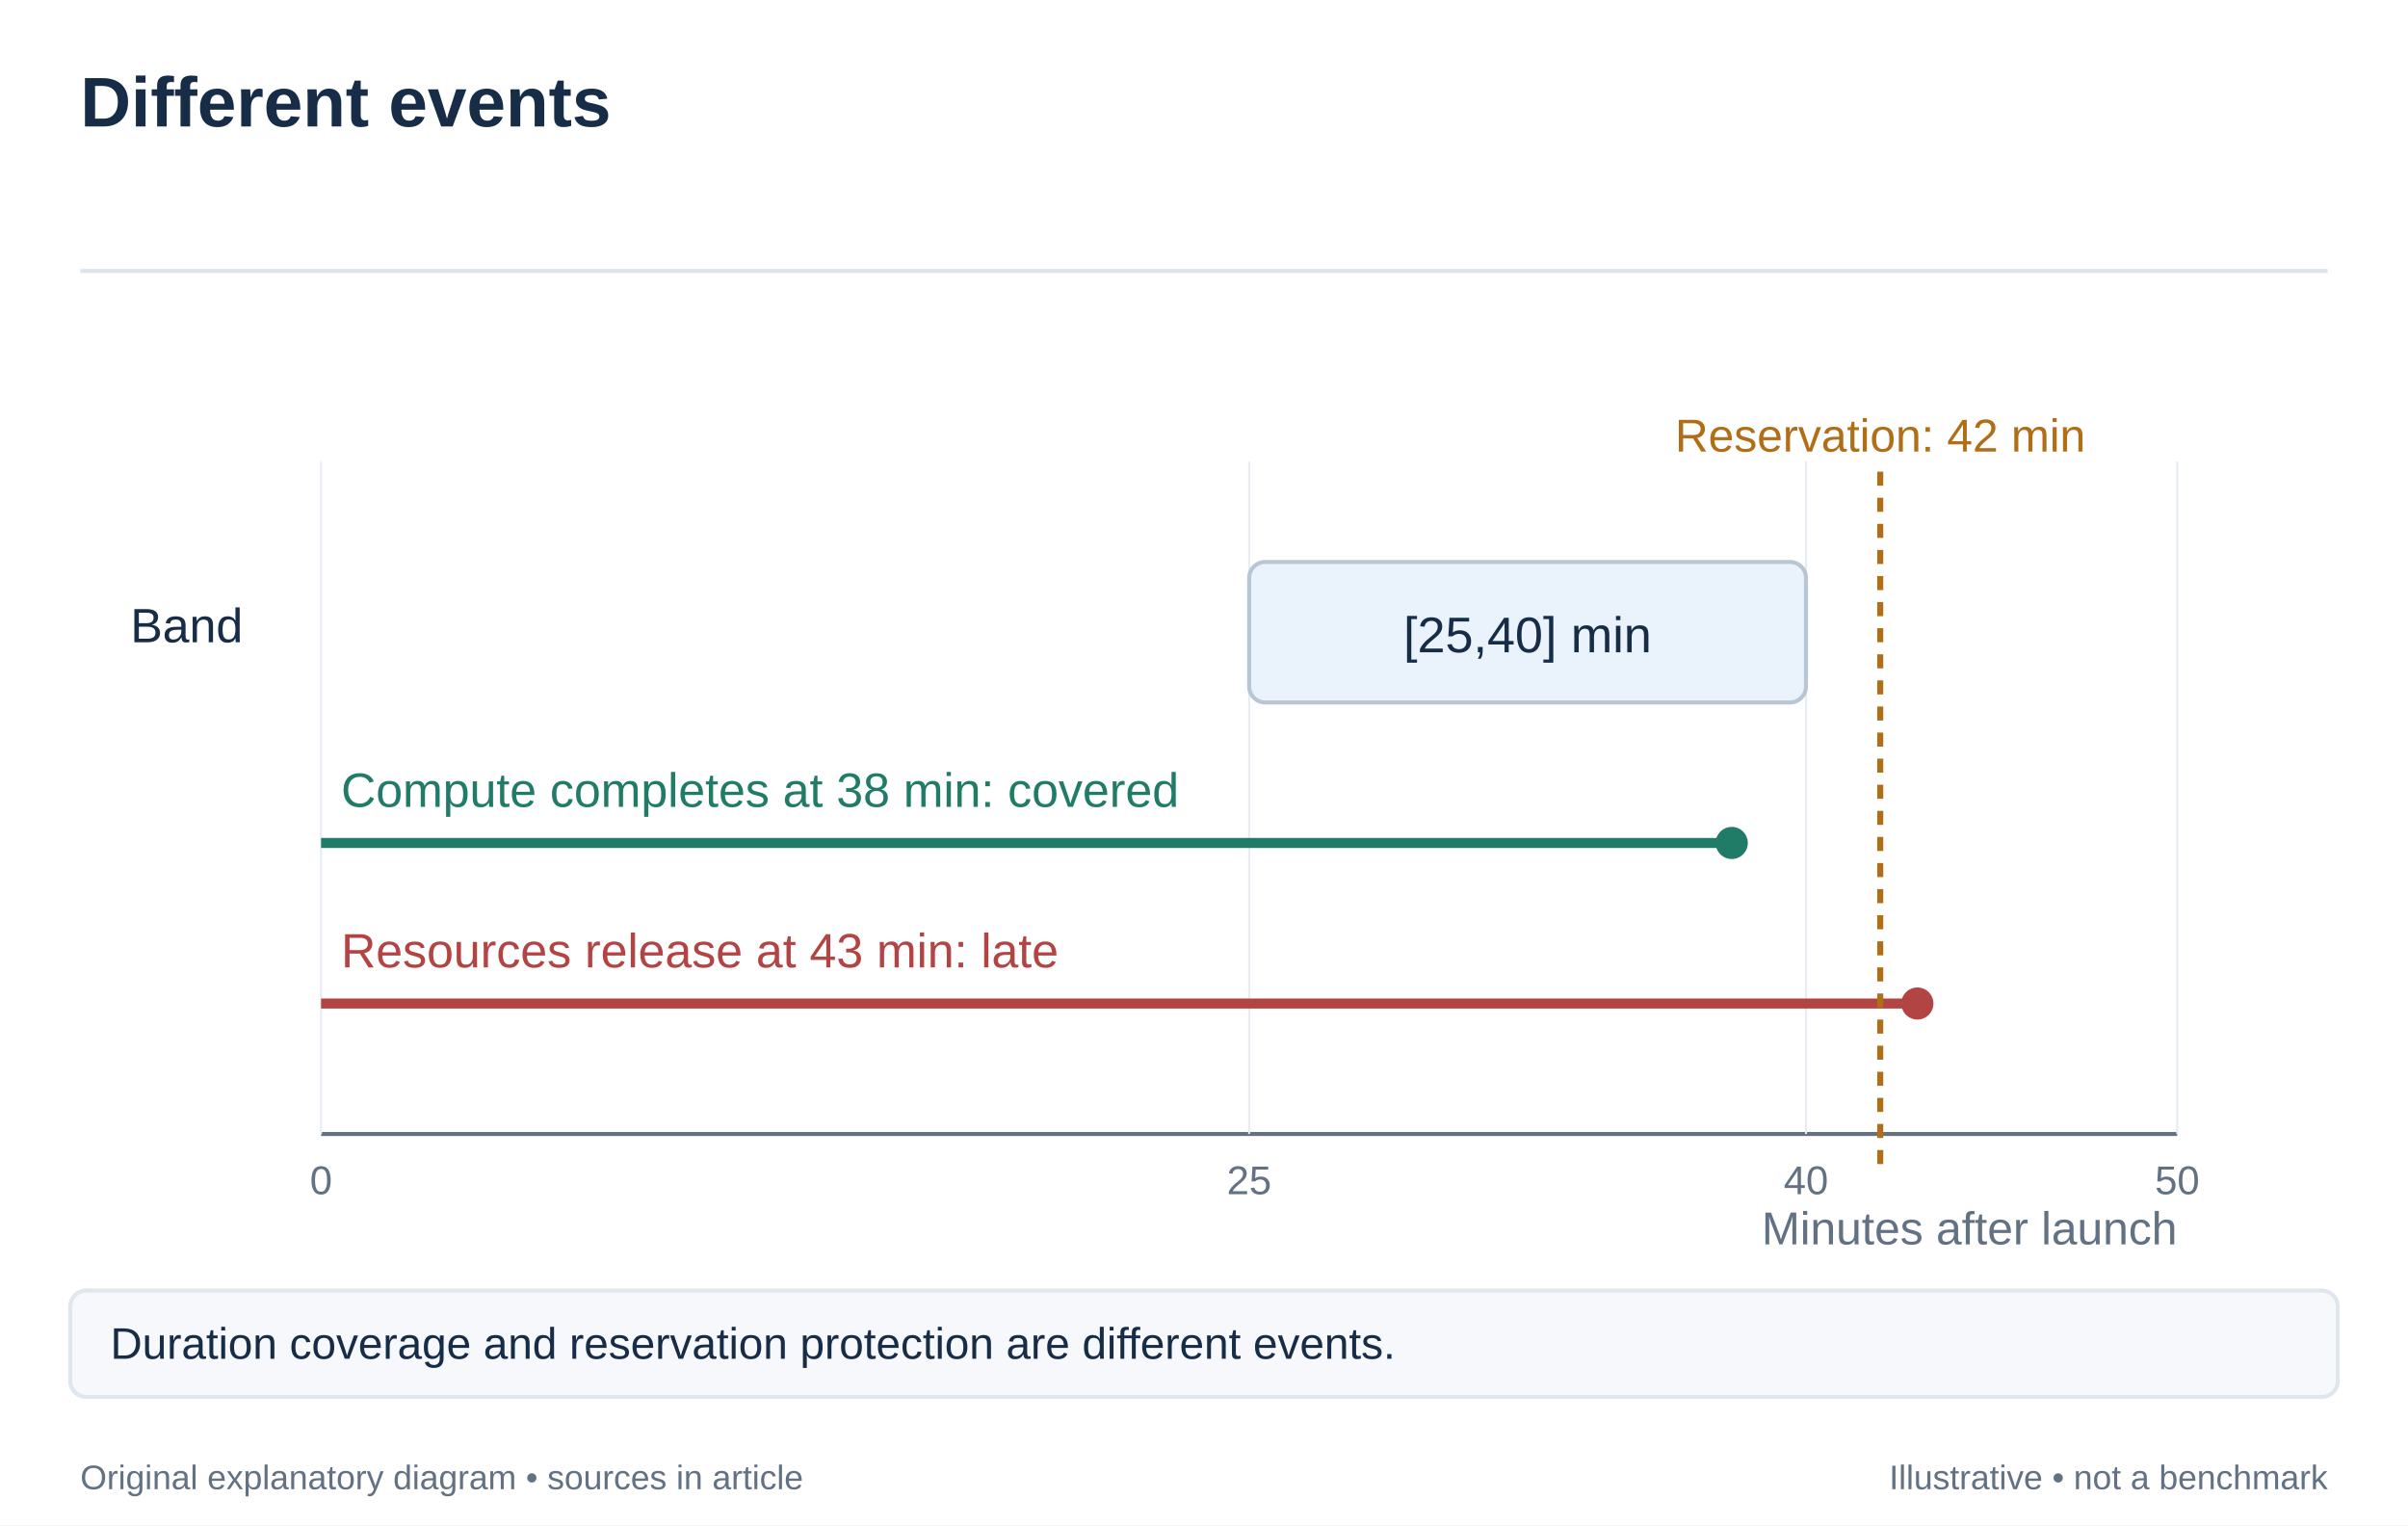
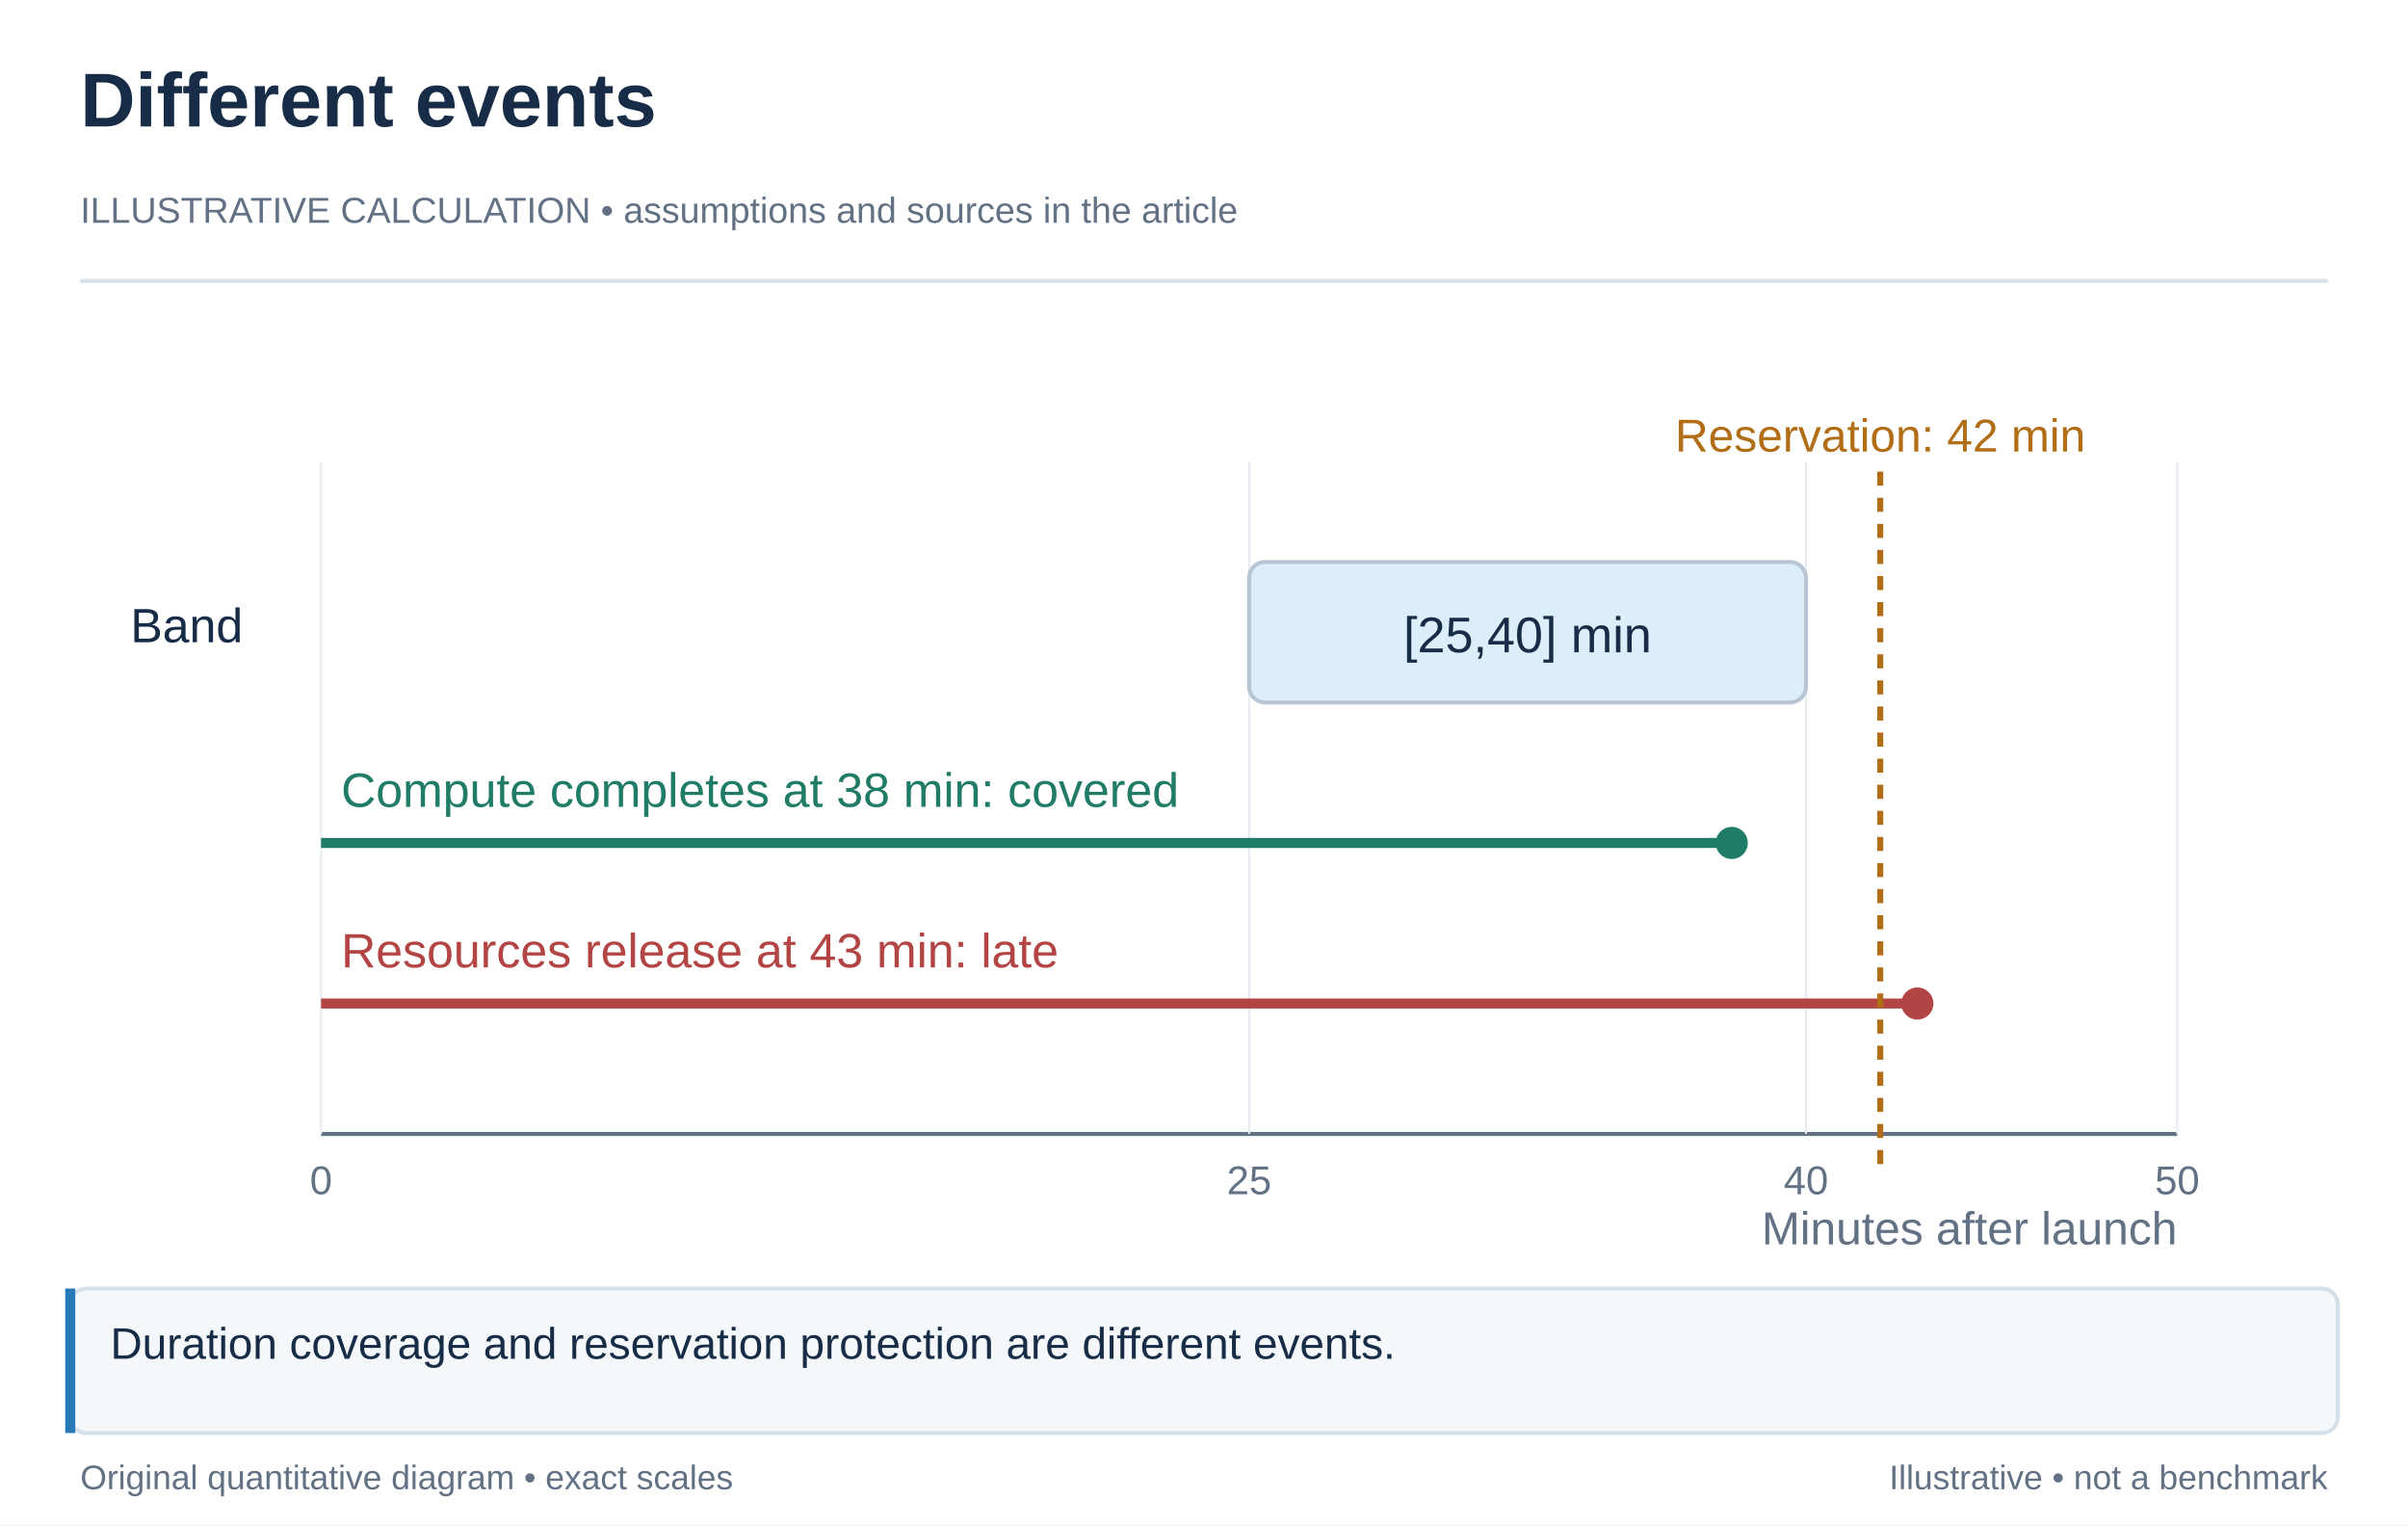
<svg xmlns="http://www.w3.org/2000/svg" width="1200" height="760" viewBox="0 0 1200 760">
  <defs>
    <marker id="a" markerWidth="9" markerHeight="9" refX="8" refY="4" orient="auto-start-reverse">
      <path d="M0,0 L0,8 L9,4 Z" fill="context-stroke" />
    </marker>
    <marker id="a2779b8" markerWidth="9" markerHeight="9" refX="8" refY="4" orient="auto-start-reverse">
      <path d="M0,0 L0,8 L9,4 Z" fill="#2779b8" />
    </marker>
    <marker id="a207b67" markerWidth="9" markerHeight="9" refX="8" refY="4" orient="auto-start-reverse">
      <path d="M0,0 L0,8 L9,4 Z" fill="#207b67" />
    </marker>
    <marker id="a7750a3" markerWidth="9" markerHeight="9" refX="8" refY="4" orient="auto-start-reverse">
      <path d="M0,0 L0,8 L9,4 Z" fill="#7750a3" />
    </marker>
    <marker id="ab16e17" markerWidth="9" markerHeight="9" refX="8" refY="4" orient="auto-start-reverse">
      <path d="M0,0 L0,8 L9,4 Z" fill="#b16e17" />
    </marker>
    <marker id="ab34444" markerWidth="9" markerHeight="9" refX="8" refY="4" orient="auto-start-reverse">
      <path d="M0,0 L0,8 L9,4 Z" fill="#b34444" />
    </marker>
    <marker id="a627183" markerWidth="9" markerHeight="9" refX="8" refY="4" orient="auto-start-reverse">
      <path d="M0,0 L0,8 L9,4 Z" fill="#627183" />
    </marker>
  </defs>
  <rect width="1200" height="760" fill="white" />
  <g font-family="Arial, sans-serif">
-     <text x="40" y="63" fill="#172c46" font-size="35" text-anchor="start" font-weight="bold">Different events</text>
-     <path d="M40,135 L1160,135" fill="none" stroke="#dce5ee" stroke-width="2" />
+     <text x="40" y="63" fill="#172c46" font-size="38" text-anchor="start" font-weight="bold">Different events</text>
+     <text x="40" y="111" fill="#627183" font-size="18" text-anchor="start" font-weight="normal">ILLUSTRATIVE CALCULATION • assumptions and sources in the article</text>
+     <path d="M40,140 L1160,140" fill="none" stroke="#d5e0e8" stroke-width="2" />
    <path d="M160,565 L1085,565" fill="none" stroke="#627183" stroke-width="2" />
    <path d="M160.0,565 L160.0,230" fill="none" stroke="#e6ecf2" stroke-width="1" />
    <text x="160.0" y="595" fill="#627183" font-size="20" text-anchor="middle" font-weight="normal">0</text>
    <path d="M622.5,565 L622.5,230" fill="none" stroke="#e6ecf2" stroke-width="1" />
    <text x="622.5" y="595" fill="#627183" font-size="20" text-anchor="middle" font-weight="normal">25</text>
    <path d="M900.0,565 L900.0,230" fill="none" stroke="#e6ecf2" stroke-width="1" />
    <text x="900.0" y="595" fill="#627183" font-size="20" text-anchor="middle" font-weight="normal">40</text>
    <path d="M1085.0,565 L1085.0,230" fill="none" stroke="#e6ecf2" stroke-width="1" />
    <text x="1085.0" y="595" fill="#627183" font-size="20" text-anchor="middle" font-weight="normal">50</text>
    <text x="1085" y="620" fill="#627183" font-size="23" text-anchor="end" font-weight="normal">Minutes after launch</text>
-     <rect x="622.5" y="280" width="277.5" height="70" rx="8" fill="#eaf3fb" stroke="#b8c5d3" stroke-width="2" />
+     <rect x="622.5" y="280" width="277.5" height="70" rx="8" fill="#dceef9" stroke="#b8c5d3" stroke-width="2" />
    <text x="65" y="320" fill="#172c46" font-size="24" text-anchor="start" font-weight="normal">Band</text>
    <text x="761.25" y="325" fill="#172c46" font-size="25" text-anchor="middle" font-weight="normal">[25,40] min</text>
    <path d="M160,420 L863.0,420" fill="none" stroke="#207b67" stroke-width="5" />
    <circle cx="863.0" cy="420" r="8" fill="#207b67" />
    <text x="170" y="402" fill="#207b67" font-size="24" text-anchor="start" font-weight="normal">Compute completes at 38 min: covered</text>
    <path d="M160,500 L955.5,500" fill="none" stroke="#b34444" stroke-width="5" />
    <circle cx="955.5" cy="500" r="8" fill="#b34444" />
    <text x="170" y="482" fill="#b34444" font-size="24" text-anchor="start" font-weight="normal">Resources release at 43 min: late</text>
    <path d="M937.0,235 L937.0,585" fill="none" stroke="#b16e17" stroke-width="3" stroke-dasharray="7 6" />
    <text x="937.0" y="225" fill="#b16e17" font-size="23" text-anchor="middle" font-weight="normal">Reservation: 42 min</text>
-     <rect x="35" y="643" width="1130" height="53" rx="8" fill="#f6f8fb" stroke="#dfe6ed" stroke-width="2" />
+     <rect x="35" y="642" width="1130" height="72" rx="8" fill="#f5f8fa" stroke="#d5e0e8" stroke-width="2" />
+     <path d="M35,642 L35,714" fill="none" stroke="#2779b8" stroke-width="5" />
    <text x="55" y="677" fill="#172c46" font-size="22" text-anchor="start" font-weight="normal">Duration coverage and reservation protection are different events.</text>
-     <text x="40" y="742" fill="#627183" font-size="17" text-anchor="start" font-weight="normal">Original explanatory diagram • sources in article</text>
+     <text x="40" y="742" fill="#627183" font-size="17" text-anchor="start" font-weight="normal">Original quantitative diagram • exact scales</text>
    <text x="1160" y="742" fill="#627183" font-size="17" text-anchor="end" font-weight="normal">Illustrative • not a benchmark</text>
  </g>
</svg>
